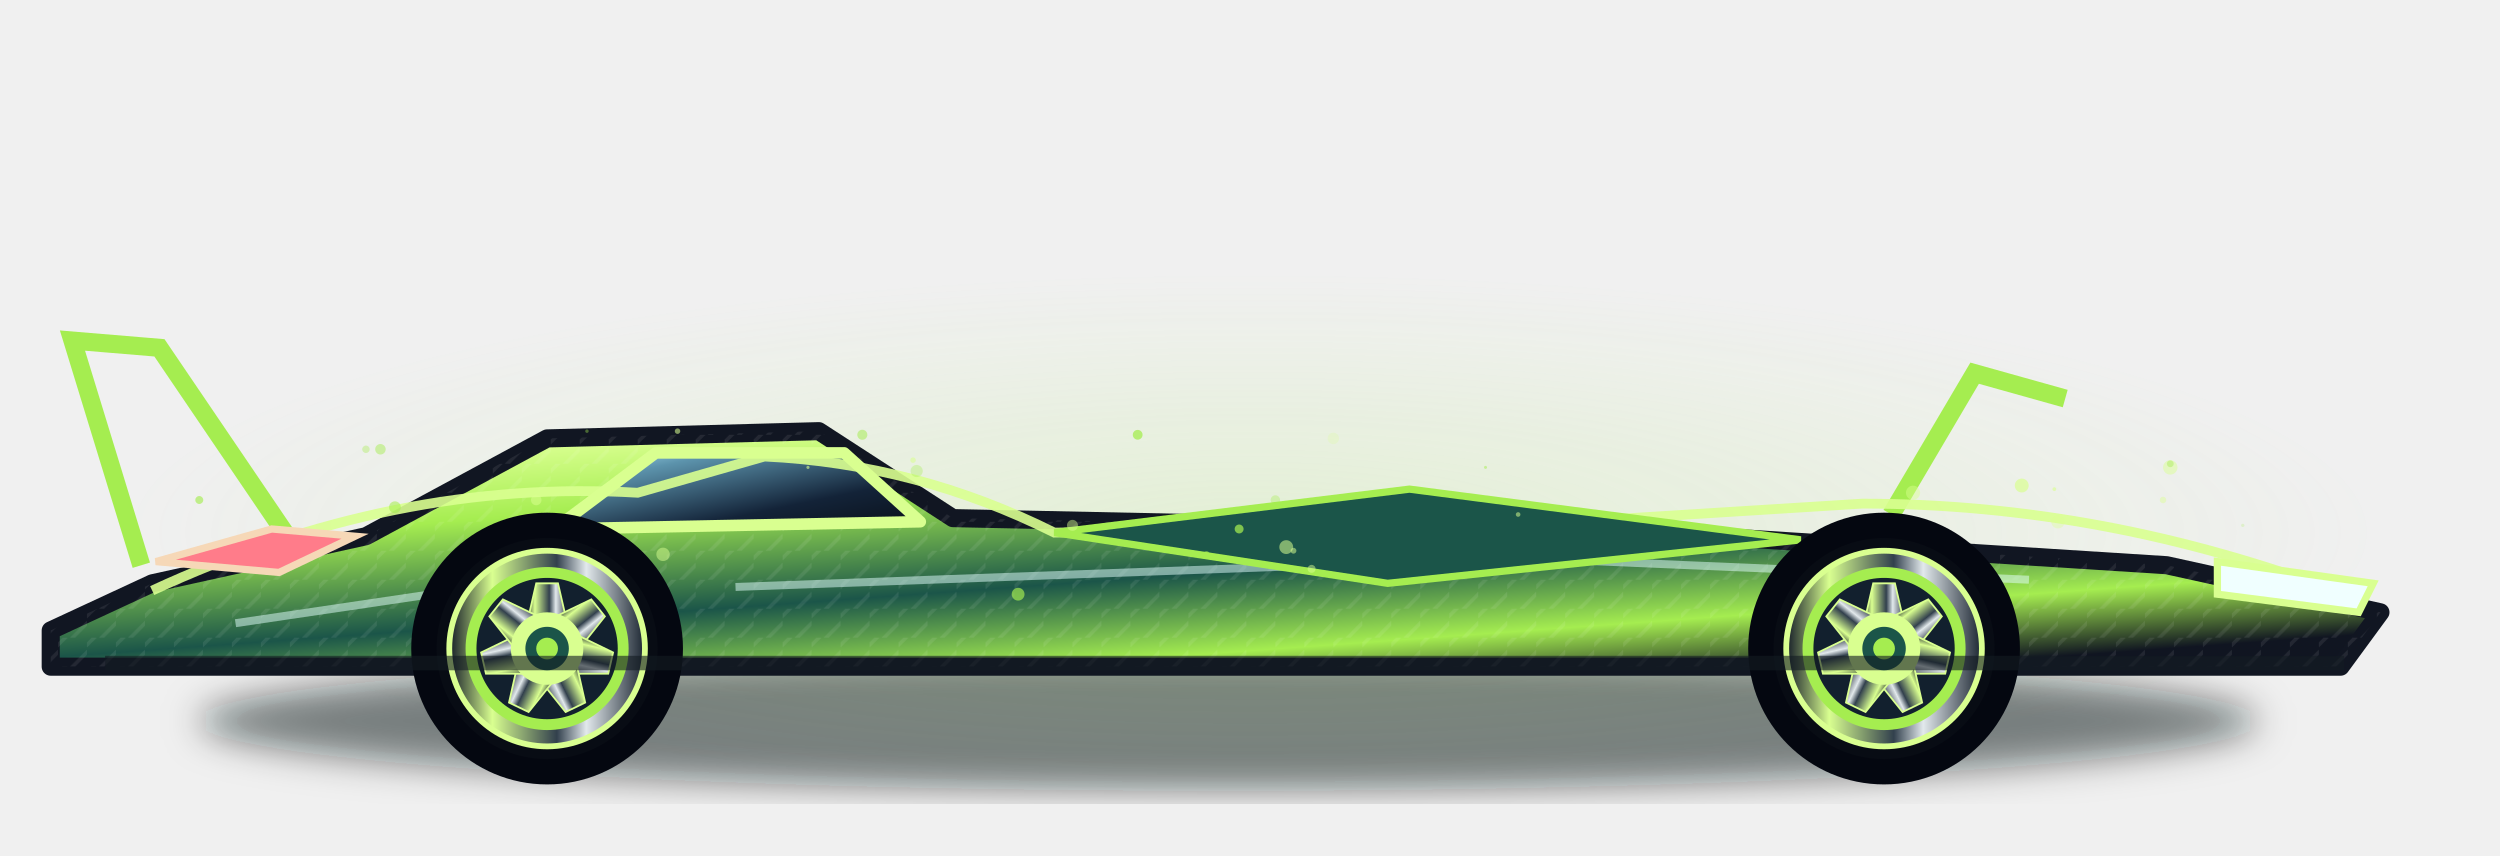
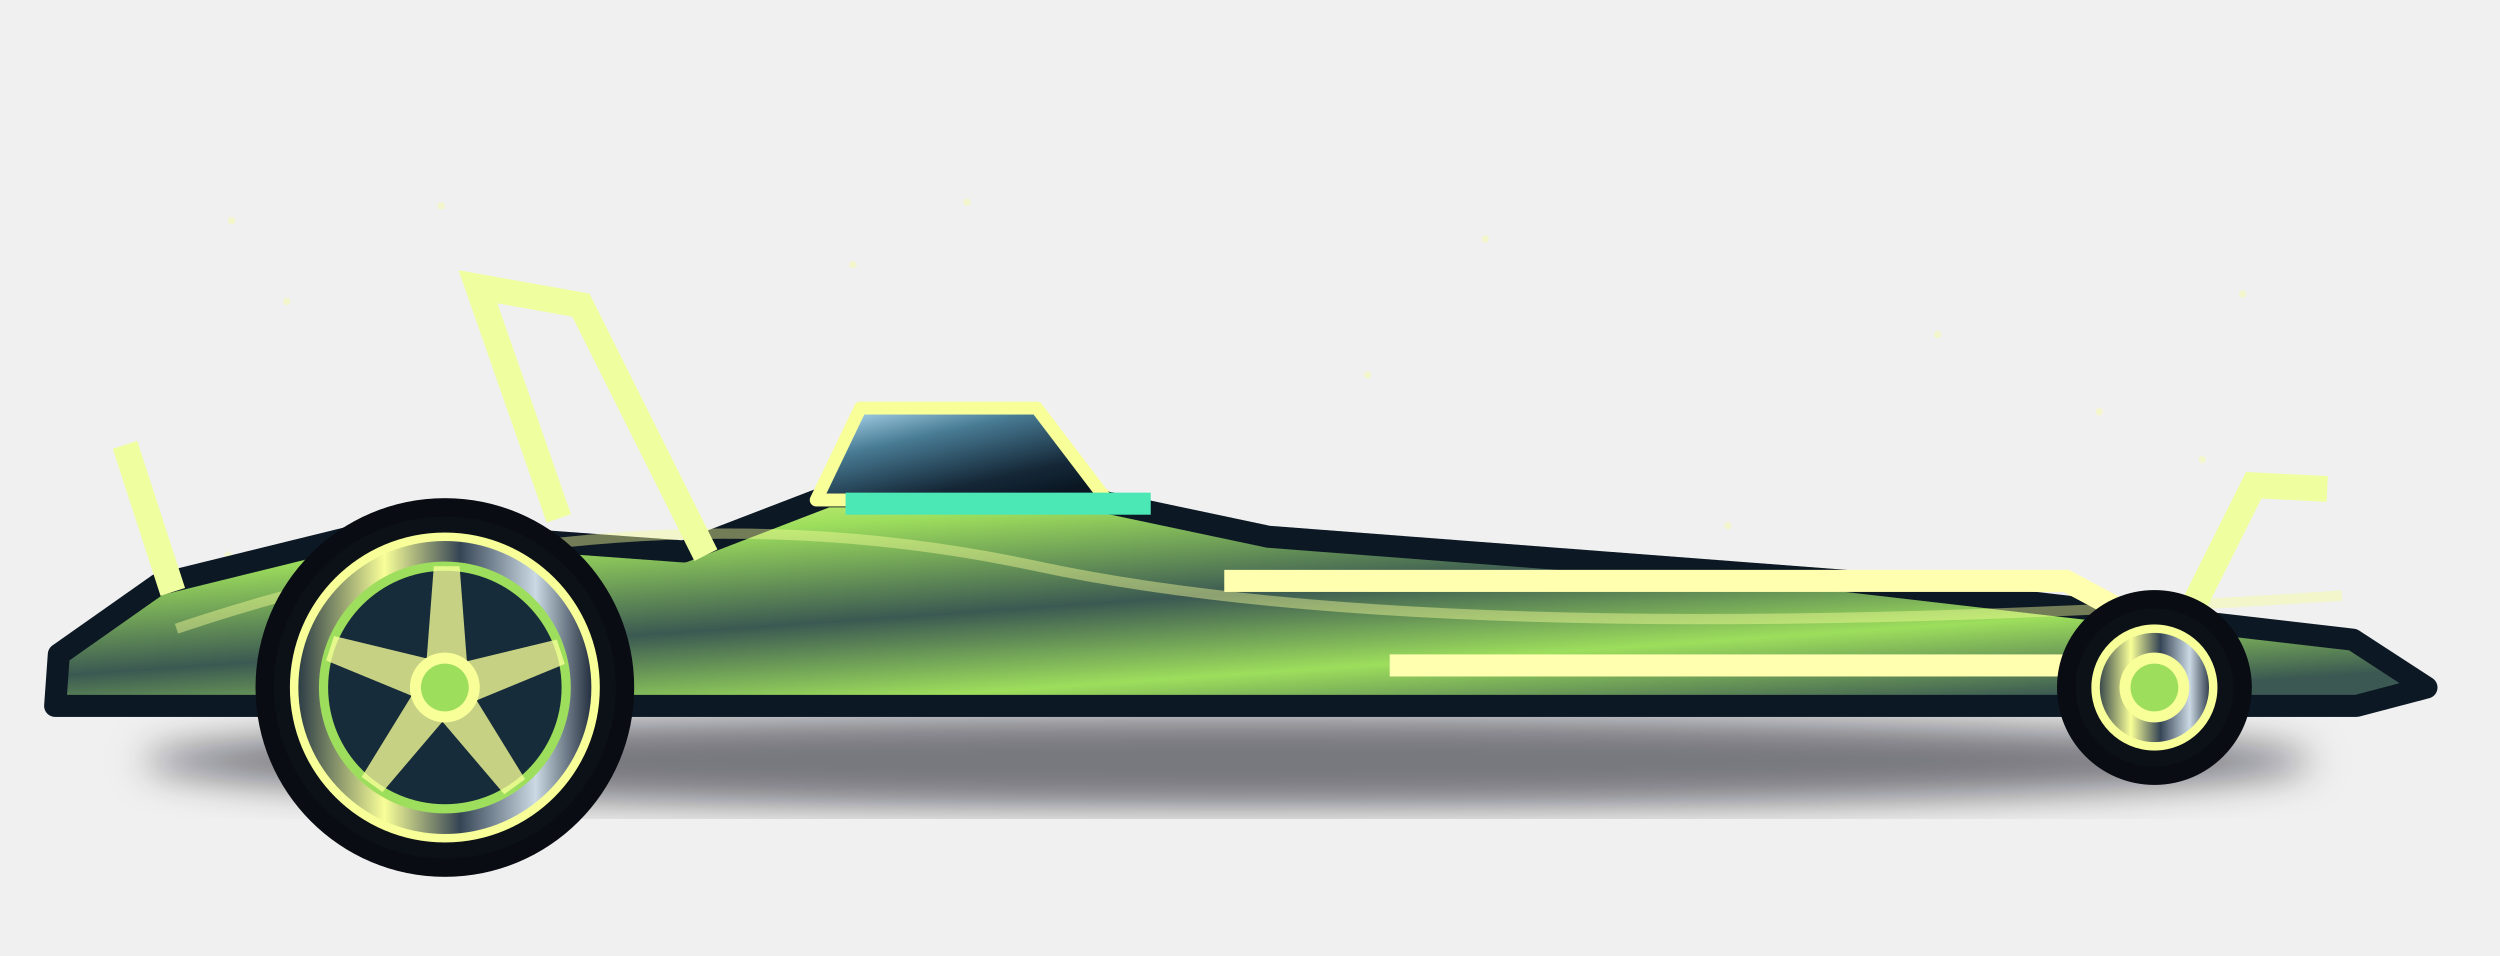
- <svg xmlns="http://www.w3.org/2000/svg" viewBox="0 0 690 236" role="img" aria-label="Аянгын судал">
+ <svg xmlns="http://www.w3.org/2000/svg" viewBox="0 0 680 260" role="img" aria-label="Аянгын судал">
  <defs>
-     <linearGradient id="body" x1=".15" y1=".1" x2=".8" y2="1">
-       <stop stop-color="#d9ff90" />
-       <stop offset=".22" stop-color="#a5ed50" />
-       <stop offset=".55" stop-color="#1b5549" />
-       <stop offset=".8" stop-color="#a5ed50" />
-       <stop offset="1" stop-color="#101521" />
+     <linearGradient id="paint" x1="0" y1="0" x2=".78" y2="1">
+       <stop stop-color="#f8ff98" />
+       <stop offset=".24" stop-color="#9dde5c" />
+       <stop offset=".53" stop-color="#3b5952" />
+       <stop offset=".77" stop-color="#9dde5c" />
+       <stop offset="1" stop-color="#3b5952" />
    </linearGradient>
-     <linearGradient id="chrome" x1=".1" y1="0" x2=".8" y2="1">
-       <stop stop-color="#a5ed50" />
-       <stop offset=".4" stop-color="#1b5549" />
-       <stop offset=".7" stop-color="#d9ff90" />
-       <stop offset="1" stop-color="#151b2b" />
+     <linearGradient id="edge">
+       <stop stop-color="#f8ff98" />
+       <stop offset=".5" stop-color="#9dde5c" />
+       <stop offset="1" stop-color="#3b5952" />
    </linearGradient>
-     <linearGradient id="glass" x1="0" y1="0" x2="1" y2="1">
-       <stop stop-color="#b3eaff" />
-       <stop offset=".23" stop-color="#5c93ac" />
-       <stop offset=".67" stop-color="#132338" />
-       <stop offset="1" stop-color="#090f18" />
+     <linearGradient id="glass" x1="0" y1="0" x2=".7" y2="1">
+       <stop stop-color="#bce8ff" />
+       <stop offset=".38" stop-color="#487b94" />
+       <stop offset=".8" stop-color="#152838" />
+       <stop offset="1" stop-color="#0a1723" />
    </linearGradient>
-     <linearGradient id="metal">
-       <stop stop-color="#131a27" />
-       <stop offset=".22" stop-color="#d9ff90" />
-       <stop offset=".55" stop-color="#32404d" />
-       <stop offset=".7" stop-color="#e2e9ec" />
-       <stop offset="1" stop-color="#1b2531" />
+     <linearGradient id="rim">
+       <stop stop-color="#223342" />
+       <stop offset=".3" stop-color="#f8ff98" />
+       <stop offset=".55" stop-color="#364555" />
+       <stop offset=".8" stop-color="#cbd9e4" />
+       <stop offset="1" stop-color="#172332" />
    </linearGradient>
-     <radialGradient id="glow">
-       <stop stop-color="#a5ed50" stop-opacity="0.17" />
-       <stop offset="1" stop-color="#a5ed50" stop-opacity="0" />
-     </radialGradient>
    <filter id="blur">
      <feGaussianBlur stdDeviation="5" />
    </filter>
-     <pattern id="carbon" patternUnits="userSpaceOnUse" width="8" height="8">
-       <path d="M-2 4L4 -2 M2 10L10 2" stroke="#fff" stroke-opacity=".08" />
-     </pattern>
  </defs>
-   <ellipse cx="339" cy="199" rx="284" ry="19" fill="#02070a" opacity=".5" filter="url(#blur)" />
-   <ellipse cx="345" cy="147" rx="310" ry="72" fill="url(#glow)" />
-   <path d="M39 156 L20 94 L44 96 L82 152 M522 142 L545 103 L570 110" fill="none" stroke="#a5ed50" stroke-width="5" />
-   <path d="M14 174 L42 161 L101 148 L151 121 L226 119 L263 143 L456 147 L598 156 L657 169 L646 184 L14 184 Z" fill="url(#body)" stroke="#111622" stroke-width="5" stroke-linejoin="round" />
-   <path d="M14 174 L42 161 L101 148 L151 121 L226 119 L263 143 L456 147 L598 156 L657 169 L646 184 L14 184 Z" fill="url(#carbon)" />
-   <path d="M153 146 L181 125 L233 125 L254 144 Z" fill="url(#glass)" stroke="#d9ff90" stroke-width="3.2" stroke-linejoin="round" />
-   <path d="M42 163 Q109 132 176 136 L211 126 Q253 128 291 147 L418 145 L514 139 Q581 139 647 164" fill="none" stroke="#d9ff90" stroke-width="2.7" opacity=".9" />
-   <path d="M65 172 L146 160 M203 162 L419 154 L560 160" fill="none" stroke="#e4ffff" stroke-width="2.2" opacity=".5" />
-   <path d="M291 147 L389 135 L497 149 L383 161 Z" fill="#1b5549" stroke="#a5ed50" stroke-width="2" />
-   <path d="M43 155 L75 146 L98 148 L77 158 Z" fill="#ff7c8a" stroke="#f6d8b7" stroke-width="2" />
-   <path d="M612 155 L655 161 L651 169 L612 164 Z" fill="#f0ffff" stroke="#d9ff90" stroke-width="2" />
-   <circle cx="109" cy="140" r="1.63" fill="#a5ed50" opacity="0.57" />
-   <circle cx="187" cy="119" r="0.76" fill="#d9ff90" opacity="0.57" />
-   <circle cx="238" cy="120" r="1.39" fill="#a5ed50" opacity="0.53" />
-   <circle cx="148" cy="138" r="1.45" fill="#d9ff90" opacity="0.50" />
-   <circle cx="410" cy="129" r="0.42" fill="#a5ed50" opacity="0.50" />
-   <circle cx="254" cy="144" r="0.85" fill="#d9ff90" opacity="0.63" />
-   <circle cx="143" cy="161" r="1.29" fill="#a5ed50" opacity="0.58" />
-   <circle cx="183" cy="153" r="1.85" fill="#d9ff90" opacity="0.49" />
-   <circle cx="105" cy="124" r="1.45" fill="#a5ed50" opacity="0.48" />
-   <circle cx="528" cy="136" r="1.96" fill="#d9ff90" opacity="0.44" />
-   <circle cx="162" cy="119" r="0.48" fill="#a5ed50" opacity="0.39" />
-   <circle cx="419" cy="142" r="0.64" fill="#d9ff90" opacity="0.52" />
-   <circle cx="352" cy="138" r="1.30" fill="#a5ed50" opacity="0.35" />
-   <circle cx="599" cy="129" r="1.99" fill="#d9ff90" opacity="0.48" />
-   <circle cx="281" cy="164" r="1.77" fill="#a5ed50" opacity="0.67" />
-   <circle cx="597" cy="138" r="0.90" fill="#d9ff90" opacity="0.43" />
-   <circle cx="314" cy="120" r="1.35" fill="#a5ed50" opacity="0.75" />
-   <circle cx="357" cy="152" r="0.81" fill="#d9ff90" opacity="0.52" />
-   <circle cx="145" cy="154" r="0.61" fill="#a5ed50" opacity="0.30" />
-   <circle cx="558" cy="134" r="1.92" fill="#d9ff90" opacity="0.69" />
-   <circle cx="619" cy="145" r="0.46" fill="#a5ed50" opacity="0.22" />
-   <circle cx="223" cy="129" r="0.44" fill="#d9ff90" opacity="0.60" />
-   <circle cx="55" cy="138" r="1.10" fill="#a5ed50" opacity="0.64" />
-   <circle cx="355" cy="151" r="1.91" fill="#d9ff90" opacity="0.54" />
-   <circle cx="599" cy="128" r="0.95" fill="#a5ed50" opacity="0.42" />
-   <circle cx="296" cy="145" r="1.52" fill="#d9ff90" opacity="0.46" />
-   <circle cx="170" cy="161" r="1.55" fill="#a5ed50" opacity="0.26" />
-   <circle cx="252" cy="127" r="0.77" fill="#d9ff90" opacity="0.56" />
-   <circle cx="342" cy="146" r="1.23" fill="#a5ed50" opacity="0.72" />
-   <circle cx="567" cy="135" r="0.53" fill="#d9ff90" opacity="0.60" />
-   <circle cx="253" cy="130" r="1.68" fill="#a5ed50" opacity="0.33" />
-   <circle cx="568" cy="144" r="1.85" fill="#d9ff90" opacity="0.35" />
-   <circle cx="101" cy="124" r="1.03" fill="#a5ed50" opacity="0.37" />
-   <circle cx="368" cy="121" r="1.58" fill="#d9ff90" opacity="0.22" />
-   <circle cx="333" cy="153" r="0.89" fill="#a5ed50" opacity="0.59" />
-   <circle cx="362" cy="157" r="1.10" fill="#d9ff90" opacity="0.49" />
-   <circle cx="545" cy="154" r="1.71" fill="#a5ed50" opacity="0.59" />
-   <circle cx="179" cy="164" r="1.72" fill="#d9ff90" opacity="0.35" />
-   <g transform="translate(151,179)">
-     <circle r="34" fill="#080c14" stroke="#040710" stroke-width="7" />
-     <circle r="27" fill="url(#metal)" stroke="#d9ff90" stroke-width="1.6" />
-     <circle r="21" fill="#12202e" stroke="#a5ed50" stroke-width="3" />
-     <path d="M-3 -18 L3 -18 L6 -5 L4 1 L-4 1 L-6 -5 Z" transform="rotate(0)" fill="url(#metal)" stroke="#d9ff90" stroke-width=".5" />
-     <path d="M-3 -18 L3 -18 L6 -5 L4 1 L-4 1 L-6 -5 Z" transform="rotate(51.42857)" fill="url(#metal)" stroke="#d9ff90" stroke-width=".5" />
-     <path d="M-3 -18 L3 -18 L6 -5 L4 1 L-4 1 L-6 -5 Z" transform="rotate(102.8571)" fill="url(#metal)" stroke="#d9ff90" stroke-width=".5" />
-     <path d="M-3 -18 L3 -18 L6 -5 L4 1 L-4 1 L-6 -5 Z" transform="rotate(154.2857)" fill="url(#metal)" stroke="#d9ff90" stroke-width=".5" />
-     <path d="M-3 -18 L3 -18 L6 -5 L4 1 L-4 1 L-6 -5 Z" transform="rotate(205.7143)" fill="url(#metal)" stroke="#d9ff90" stroke-width=".5" />
-     <path d="M-3 -18 L3 -18 L6 -5 L4 1 L-4 1 L-6 -5 Z" transform="rotate(257.1429)" fill="url(#metal)" stroke="#d9ff90" stroke-width=".5" />
-     <path d="M-3 -18 L3 -18 L6 -5 L4 1 L-4 1 L-6 -5 Z" transform="rotate(308.5714)" fill="url(#metal)" stroke="#d9ff90" stroke-width=".5" />
-     <circle r="8" fill="#1b5549" stroke="#d9ff90" stroke-width="4" />
-     <circle r="3" fill="#a5ed50" />
+   <ellipse cx="334" cy="207" rx="295" ry="13" fill="#020409" opacity=".5" filter="url(#blur)" />
+   <circle cx="78" cy="82" r="1" fill="#f8ff98" opacity=".4" />
+   <circle cx="602" cy="153" r="1" fill="#f8ff98" opacity=".4" />
+   <circle cx="62" cy="151" r="1" fill="#f8ff98" opacity=".4" />
+   <circle cx="610" cy="80" r="1" fill="#f8ff98" opacity=".4" />
+   <circle cx="63" cy="60" r="1" fill="#f8ff98" opacity=".4" />
+   <circle cx="599" cy="125" r="1" fill="#f8ff98" opacity=".4" />
+   <circle cx="83" cy="165" r="1" fill="#f8ff98" opacity=".4" />
+   <circle cx="571" cy="112" r="1" fill="#f8ff98" opacity=".4" />
+   <circle cx="120" cy="56" r="1" fill="#f8ff98" opacity=".4" />
+   <circle cx="527" cy="91" r="1" fill="#f8ff98" opacity=".4" />
+   <circle cx="170" cy="158" r="1" fill="#f8ff98" opacity=".4" />
+   <circle cx="470" cy="143" r="1" fill="#f8ff98" opacity=".4" />
+   <circle cx="232" cy="72" r="1" fill="#f8ff98" opacity=".4" />
+   <circle cx="404" cy="65" r="1" fill="#f8ff98" opacity=".4" />
+   <circle cx="301" cy="134" r="1" fill="#f8ff98" opacity=".4" />
+   <circle cx="333" cy="163" r="1" fill="#f8ff98" opacity=".4" />
+   <circle cx="372" cy="102" r="1" fill="#f8ff98" opacity=".4" />
+   <circle cx="263" cy="55" r="1" fill="#f8ff98" opacity=".4" />
+   <circle cx="121" cy="187" r="50" fill="#0a111c" />
+   <circle cx="586" cy="187" r="25" fill="#0a111c" />
+   <path d="M16 178 L43 159 L104 144 L186 150 L225 135 L293 135 L345 146 L502 158 L640 174 L660 187 L641 192 L15 192 Z" fill="url(#paint)" stroke="#0c1824" stroke-width="6" stroke-linejoin="round" />
+   <path d="M222 136 L234 111 H282 L301 136 Z" fill="url(#glass)" stroke="#f8ff98" stroke-width="3.5" stroke-linejoin="round" />
+   <path d="M48 171 Q170 130 282 154 T637 162" fill="none" stroke="#f8ff98" stroke-width="2.8" opacity=".43" />
+   <path d="M152 141 L130 78 L158 83 L192 151 M47 161 L34 121 M597 164 L613 132 L633 133" fill="none" stroke="#efff9f" stroke-width="7" />
+   <path d="M333 158 H562 L605 181 H378" stroke="#ffffaf" stroke-width="6" fill="none" />
+   <path d="M230 137 H313" stroke="#4be7b4" stroke-width="6" />
+   <g transform="translate(121 187)">
+     <circle r="49" fill="#0b1116" stroke="#090c12" stroke-width="5" />
+     <circle r="41" fill="url(#rim)" stroke="#f8ff98" stroke-width="2.3" />
+     <circle r="33" fill="#172c3a" stroke="#9dde5c" stroke-width="2.5" />
+     <path d="M-3 -33L4 -33L6 -7L-5 -7Z" fill="#f8ff98" opacity=".78" transform="rotate(0)" />
+     <path d="M-3 -33L4 -33L6 -7L-5 -7Z" fill="#f8ff98" opacity=".78" transform="rotate(72)" />
+     <path d="M-3 -33L4 -33L6 -7L-5 -7Z" fill="#f8ff98" opacity=".78" transform="rotate(144)" />
+     <path d="M-3 -33L4 -33L6 -7L-5 -7Z" fill="#f8ff98" opacity=".78" transform="rotate(216)" />
+     <path d="M-3 -33L4 -33L6 -7L-5 -7Z" fill="#f8ff98" opacity=".78" transform="rotate(288)" />
+     <circle r="8" fill="#9dde5c" stroke="#f8ff98" stroke-width="3" />
  </g>
-   <g transform="translate(520,179)">
-     <circle r="34" fill="#080c14" stroke="#040710" stroke-width="7" />
-     <circle r="27" fill="url(#metal)" stroke="#d9ff90" stroke-width="1.6" />
-     <circle r="21" fill="#12202e" stroke="#a5ed50" stroke-width="3" />
-     <path d="M-3 -18 L3 -18 L6 -5 L4 1 L-4 1 L-6 -5 Z" transform="rotate(0)" fill="url(#metal)" stroke="#d9ff90" stroke-width=".5" />
-     <path d="M-3 -18 L3 -18 L6 -5 L4 1 L-4 1 L-6 -5 Z" transform="rotate(51.42857)" fill="url(#metal)" stroke="#d9ff90" stroke-width=".5" />
-     <path d="M-3 -18 L3 -18 L6 -5 L4 1 L-4 1 L-6 -5 Z" transform="rotate(102.8571)" fill="url(#metal)" stroke="#d9ff90" stroke-width=".5" />
-     <path d="M-3 -18 L3 -18 L6 -5 L4 1 L-4 1 L-6 -5 Z" transform="rotate(154.2857)" fill="url(#metal)" stroke="#d9ff90" stroke-width=".5" />
-     <path d="M-3 -18 L3 -18 L6 -5 L4 1 L-4 1 L-6 -5 Z" transform="rotate(205.7143)" fill="url(#metal)" stroke="#d9ff90" stroke-width=".5" />
-     <path d="M-3 -18 L3 -18 L6 -5 L4 1 L-4 1 L-6 -5 Z" transform="rotate(257.1429)" fill="url(#metal)" stroke="#d9ff90" stroke-width=".5" />
-     <path d="M-3 -18 L3 -18 L6 -5 L4 1 L-4 1 L-6 -5 Z" transform="rotate(308.5714)" fill="url(#metal)" stroke="#d9ff90" stroke-width=".5" />
-     <circle r="8" fill="#1b5549" stroke="#d9ff90" stroke-width="4" />
-     <circle r="3" fill="#a5ed50" />
+   <g transform="translate(586 187)">
+     <circle r="24" fill="#0b1116" stroke="#090c12" stroke-width="5" />
+     <circle r="16" fill="url(#rim)" stroke="#f8ff98" stroke-width="2.3" />
+     <circle r="8" fill="#172c3a" stroke="#9dde5c" stroke-width="2.5" />
+     <path d="M-3 -8L4 -8L6 -7L-5 -7Z" fill="#f8ff98" opacity=".78" transform="rotate(0)" />
+     <path d="M-3 -8L4 -8L6 -7L-5 -7Z" fill="#f8ff98" opacity=".78" transform="rotate(72)" />
+     <path d="M-3 -8L4 -8L6 -7L-5 -7Z" fill="#f8ff98" opacity=".78" transform="rotate(144)" />
+     <path d="M-3 -8L4 -8L6 -7L-5 -7Z" fill="#f8ff98" opacity=".78" transform="rotate(216)" />
+     <path d="M-3 -8L4 -8L6 -7L-5 -7Z" fill="#f8ff98" opacity=".78" transform="rotate(288)" />
+     <circle r="8" fill="#9dde5c" stroke="#f8ff98" stroke-width="3" />
  </g>
-   <path d="M29 183H647" stroke="#121a22" stroke-width="4" opacity=".6" />
</svg>
